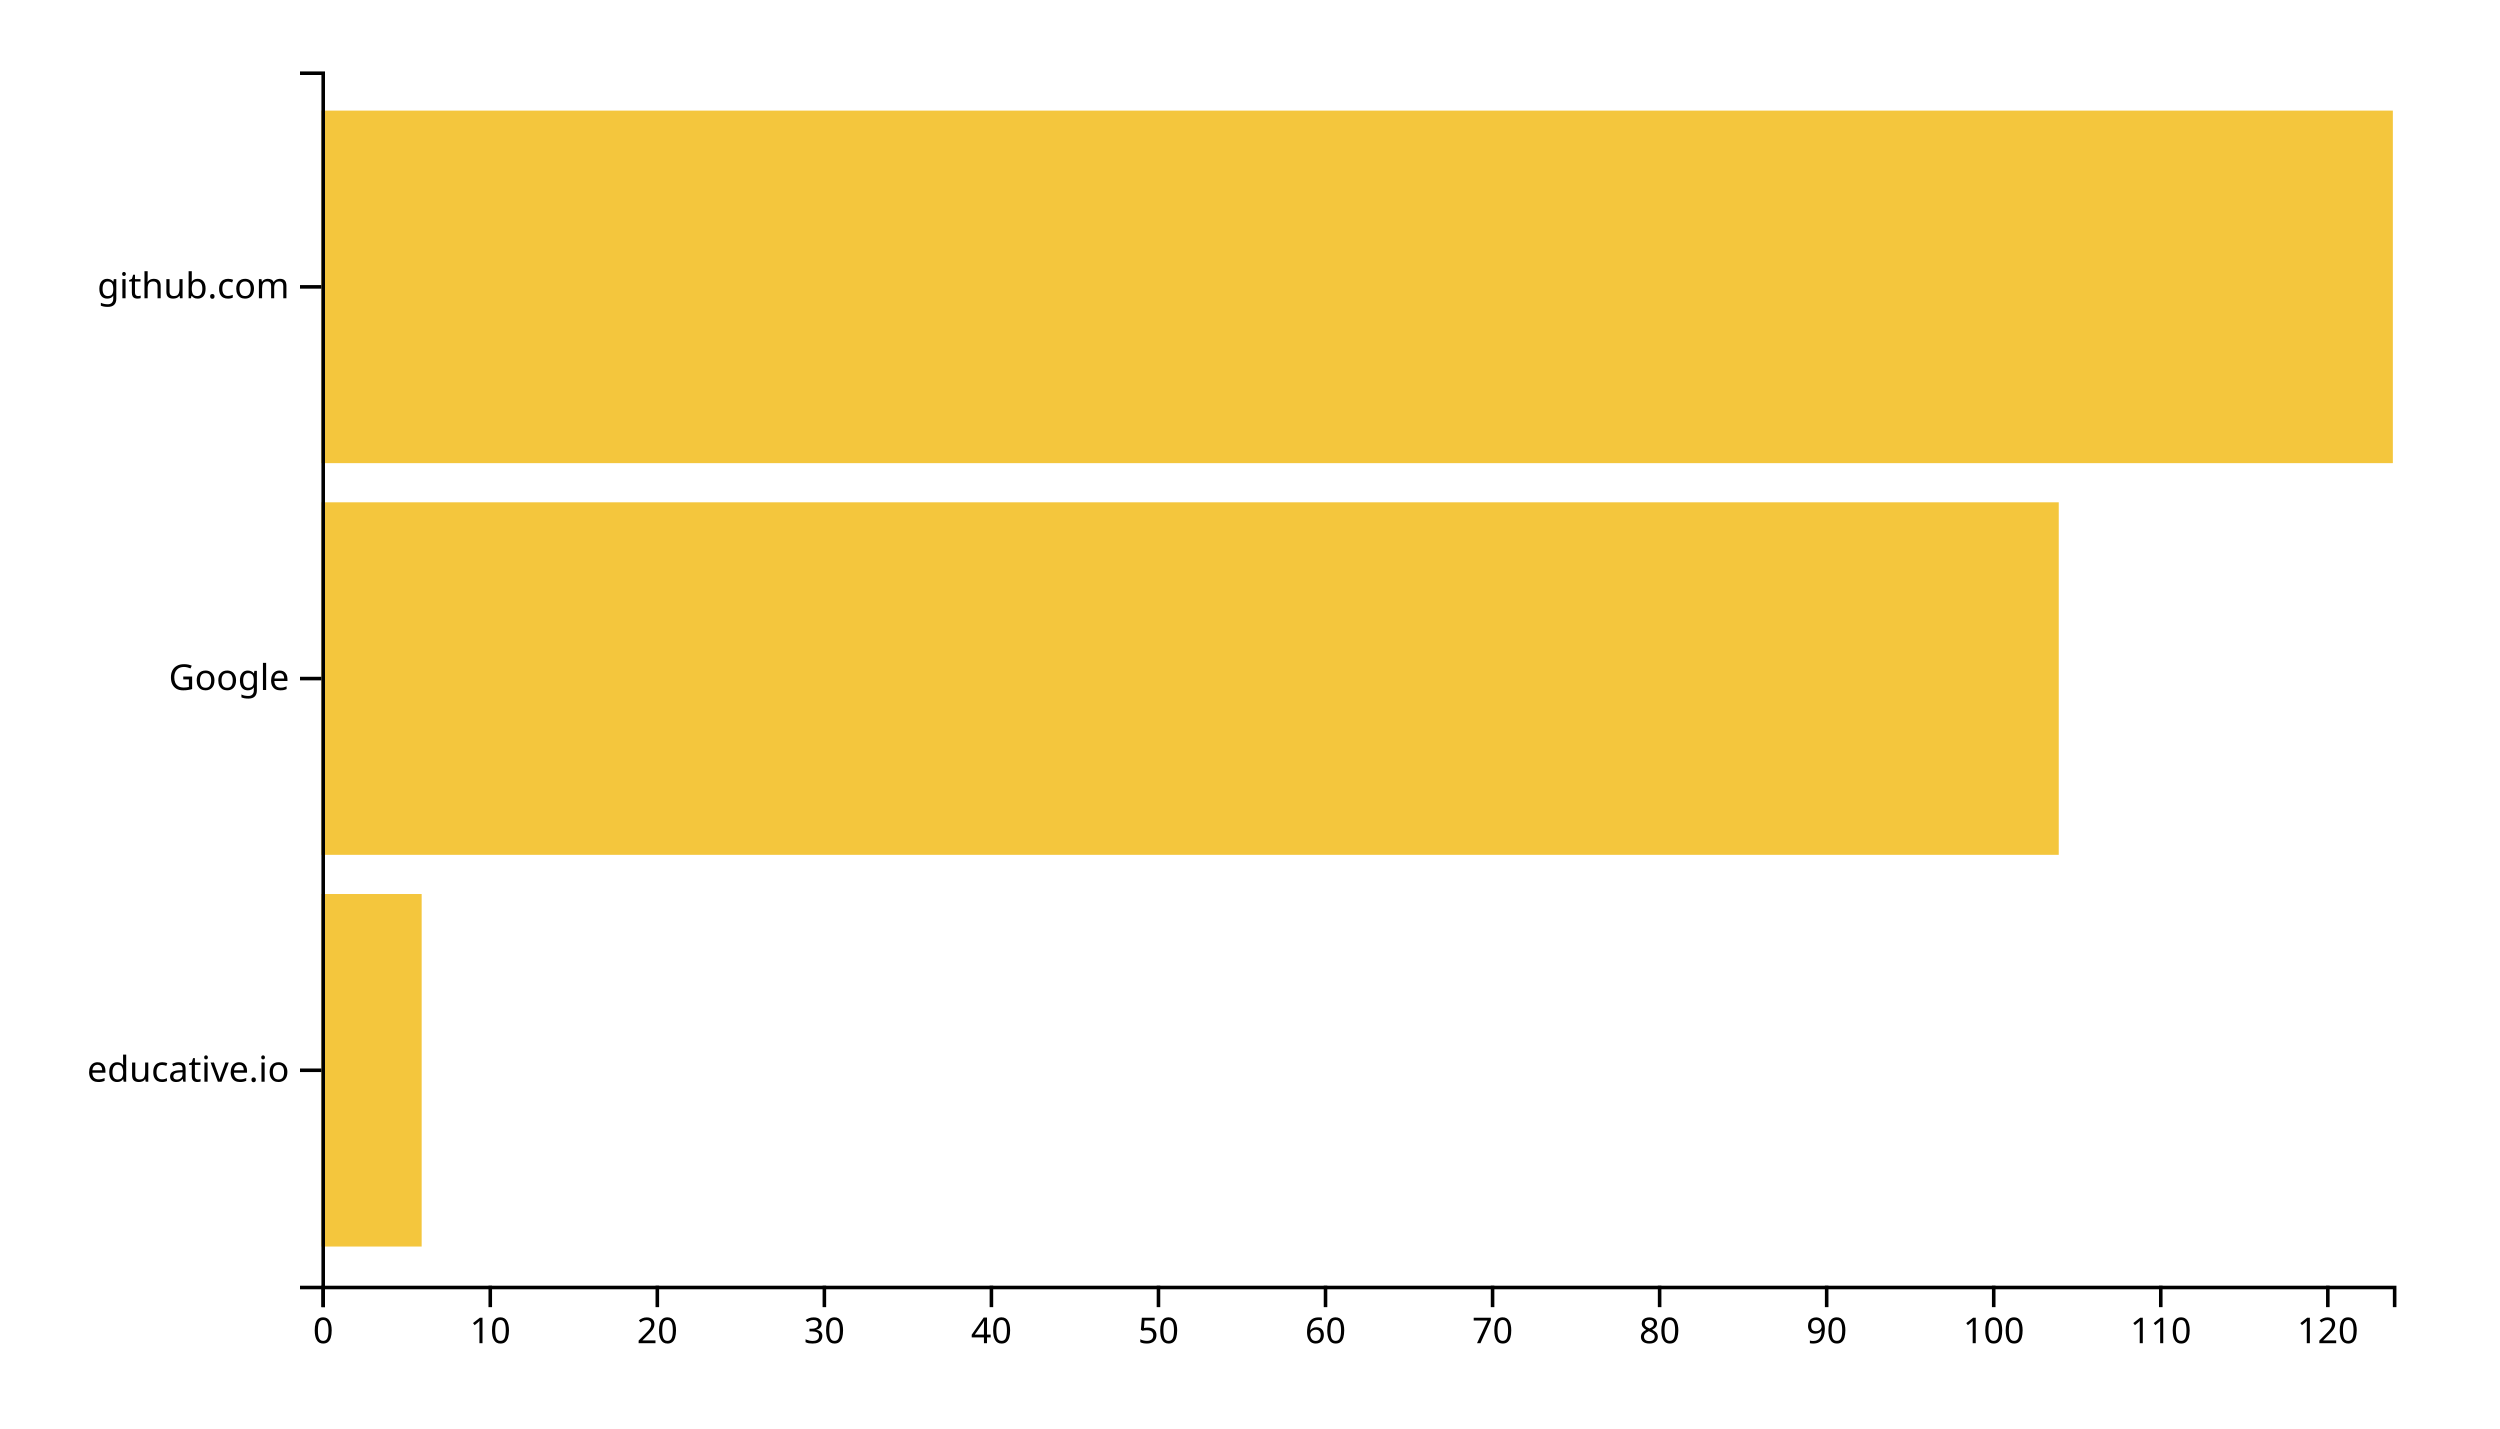
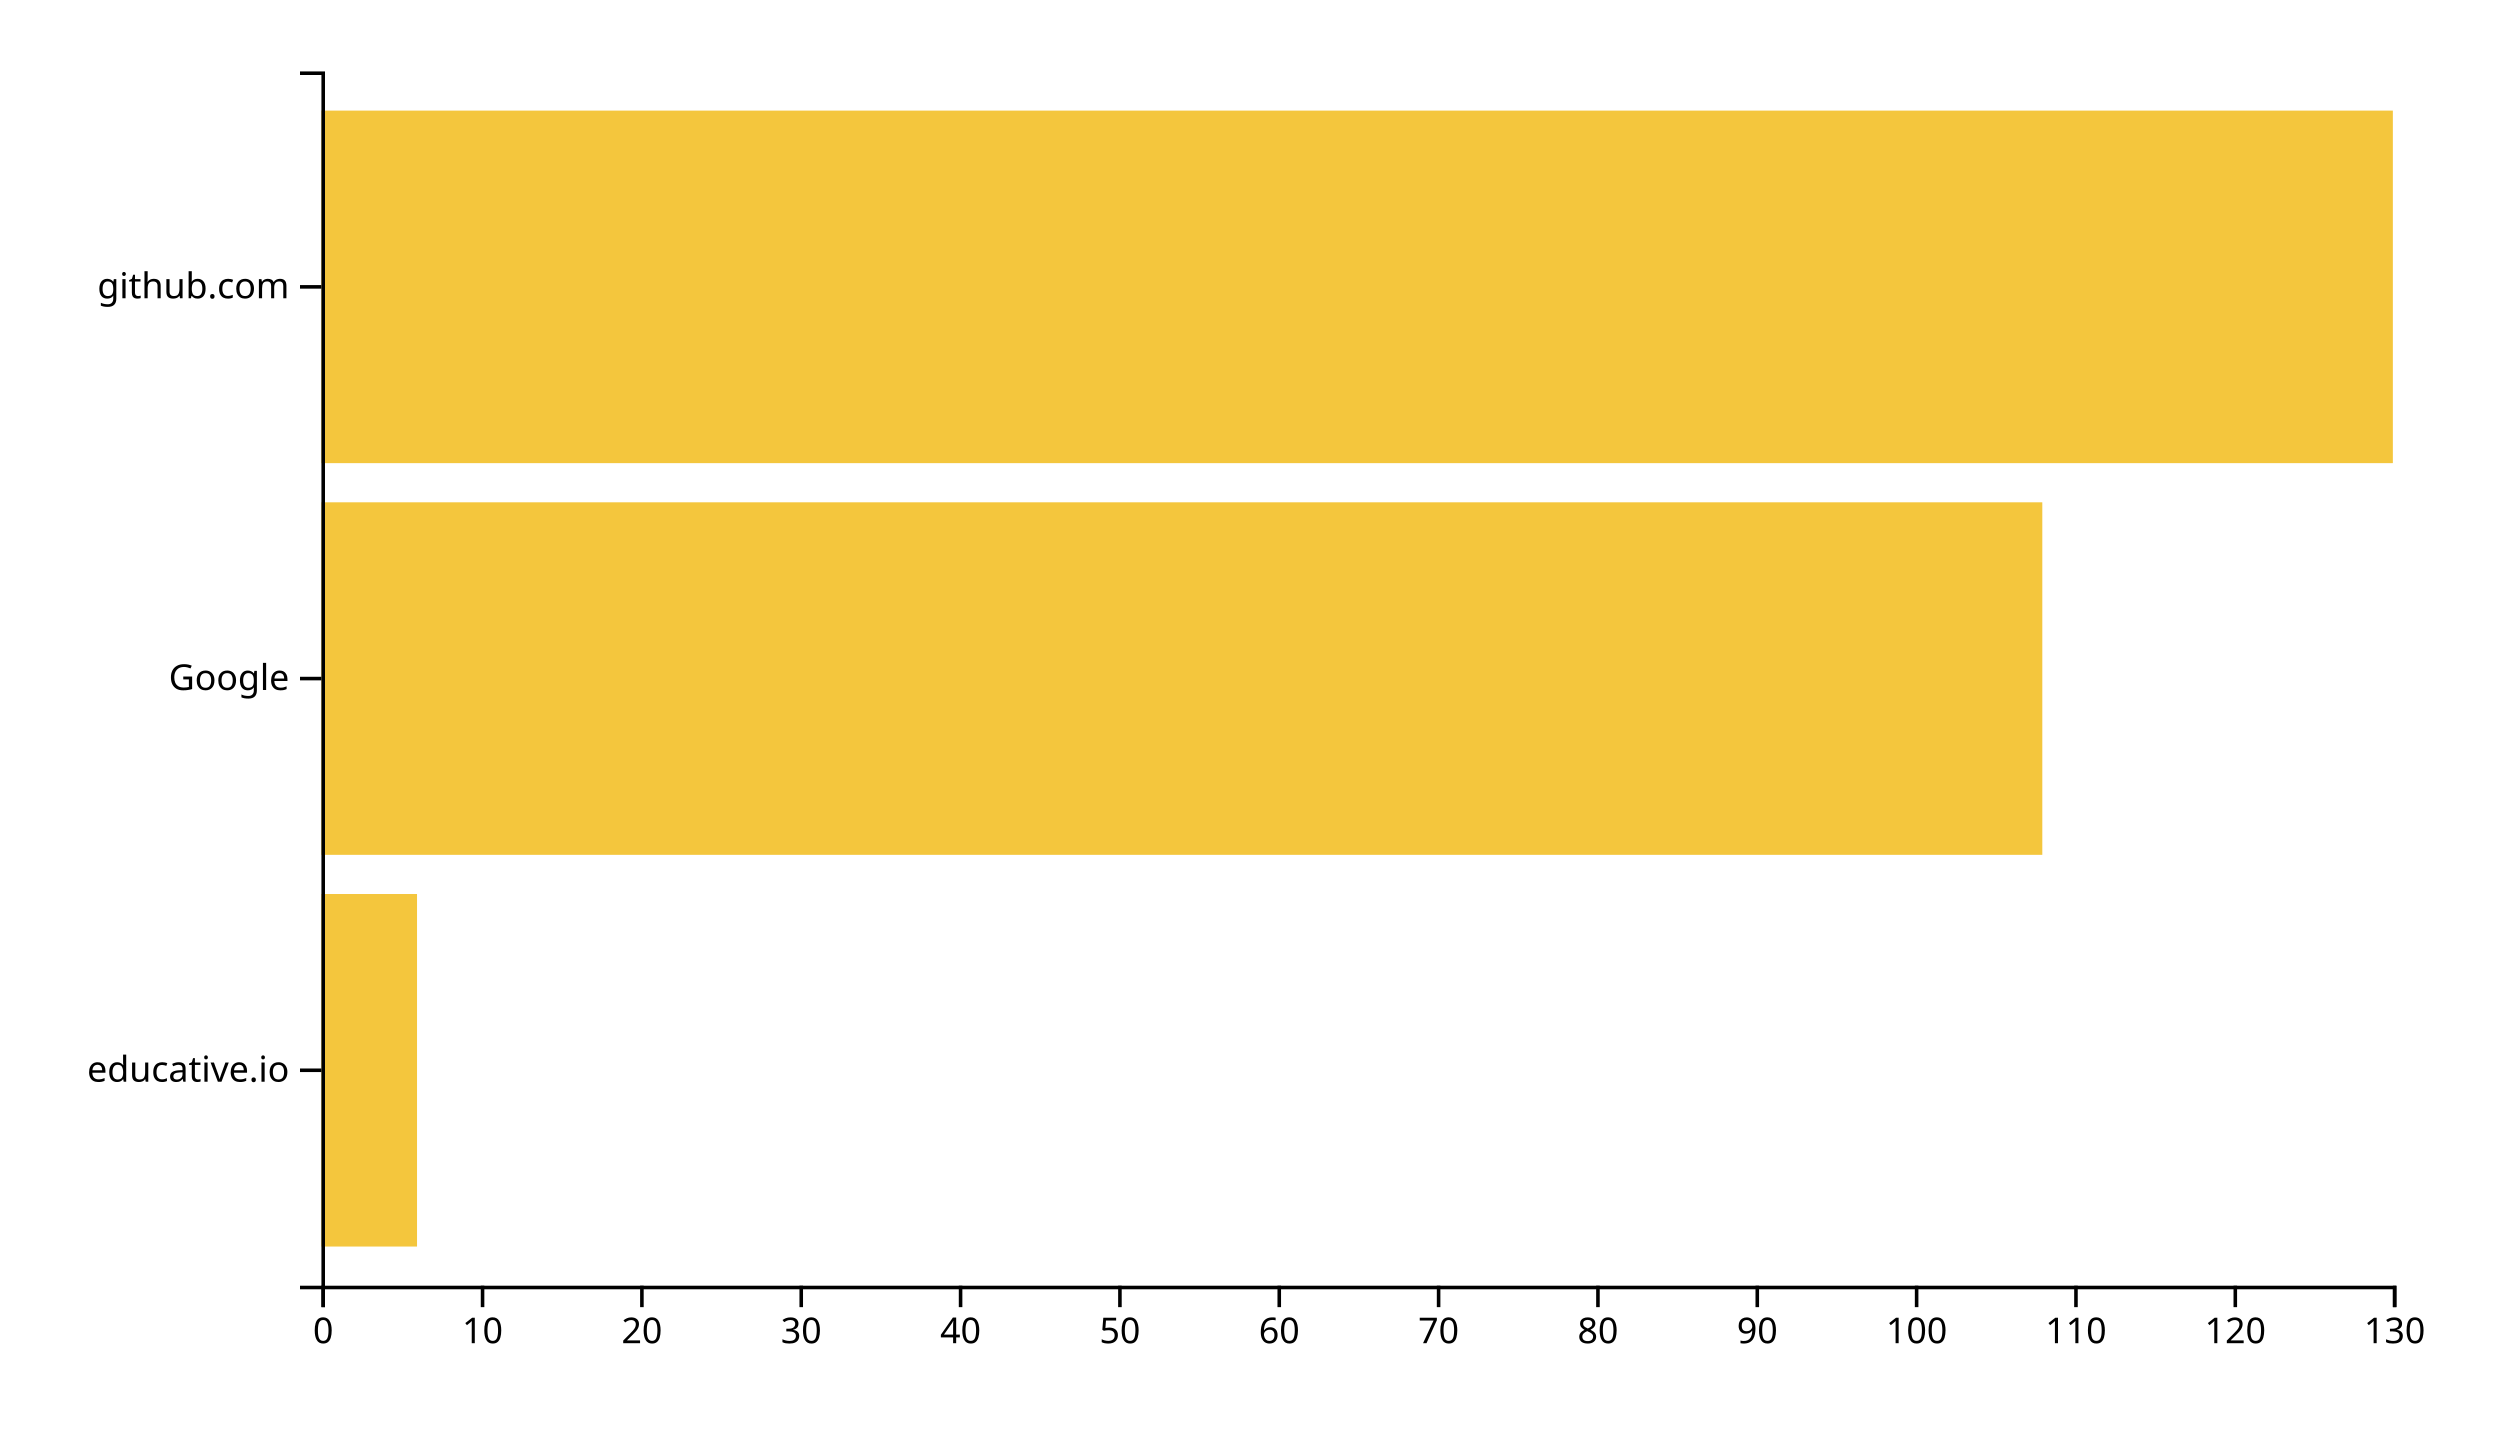
<svg xmlns="http://www.w3.org/2000/svg" width="700" height="400">
  <g transform="translate(90,20)">
-     <rect class="bar" width="28.065" y="230.323" height="98.71" style="fill: #f4c63d; text-anchor: end;" />
-     <rect class="bar" width="486.452" y="120.645" height="98.71" style="fill: #f4c63d; text-anchor: end;" />
+     <rect class="bar" width="26.769" y="230.323" height="98.71" style="fill: #f4c63d; text-anchor: end;" />
+     <rect class="bar" width="481.846" y="120.645" height="98.71" style="fill: #f4c63d; text-anchor: end;" />
    <rect class="bar" width="580" y="10.968" height="98.71" style="fill: #f4c63d; text-anchor: end;" />
    <g transform="translate(0,340)" fill="none" font-size="10" font-family="sans-serif" text-anchor="middle">
      <path class="domain" stroke="currentColor" d="M0.5,6V0.5H580.5V6" />
      <g class="tick" opacity="1" transform="translate(0.5,0)">
        <line stroke="currentColor" y2="6" />
        <text fill="currentColor" y="9" dy="0.71em">0</text>
      </g>
-       <g class="tick" opacity="1" transform="translate(47.27419,0)">
+       <g class="tick" opacity="1" transform="translate(45.11538,0)">
        <line stroke="currentColor" y2="6" />
        <text fill="currentColor" y="9" dy="0.71em">10</text>
      </g>
-       <g class="tick" opacity="1" transform="translate(94.04839,0)">
+       <g class="tick" opacity="1" transform="translate(89.73077,0)">
        <line stroke="currentColor" y2="6" />
        <text fill="currentColor" y="9" dy="0.71em">20</text>
      </g>
-       <g class="tick" opacity="1" transform="translate(140.8226,0)">
+       <g class="tick" opacity="1" transform="translate(134.3462,0)">
        <line stroke="currentColor" y2="6" />
        <text fill="currentColor" y="9" dy="0.71em">30</text>
      </g>
-       <g class="tick" opacity="1" transform="translate(187.5968,0)">
+       <g class="tick" opacity="1" transform="translate(178.9615,0)">
        <line stroke="currentColor" y2="6" />
        <text fill="currentColor" y="9" dy="0.71em">40</text>
      </g>
-       <g class="tick" opacity="1" transform="translate(234.371,0)">
+       <g class="tick" opacity="1" transform="translate(223.5769,0)">
        <line stroke="currentColor" y2="6" />
        <text fill="currentColor" y="9" dy="0.71em">50</text>
      </g>
-       <g class="tick" opacity="1" transform="translate(281.1452,0)">
+       <g class="tick" opacity="1" transform="translate(268.1923,0)">
        <line stroke="currentColor" y2="6" />
        <text fill="currentColor" y="9" dy="0.71em">60</text>
      </g>
-       <g class="tick" opacity="1" transform="translate(327.9194,0)">
+       <g class="tick" opacity="1" transform="translate(312.8077,0)">
        <line stroke="currentColor" y2="6" />
        <text fill="currentColor" y="9" dy="0.71em">70</text>
      </g>
-       <g class="tick" opacity="1" transform="translate(374.6935,0)">
+       <g class="tick" opacity="1" transform="translate(357.4231,0)">
        <line stroke="currentColor" y2="6" />
        <text fill="currentColor" y="9" dy="0.71em">80</text>
      </g>
-       <g class="tick" opacity="1" transform="translate(421.4677,0)">
+       <g class="tick" opacity="1" transform="translate(402.0385,0)">
        <line stroke="currentColor" y2="6" />
        <text fill="currentColor" y="9" dy="0.71em">90</text>
      </g>
-       <g class="tick" opacity="1" transform="translate(468.2419,0)">
+       <g class="tick" opacity="1" transform="translate(446.6538,0)">
        <line stroke="currentColor" y2="6" />
        <text fill="currentColor" y="9" dy="0.71em">100</text>
      </g>
-       <g class="tick" opacity="1" transform="translate(515.0161,0)">
+       <g class="tick" opacity="1" transform="translate(491.2692,0)">
        <line stroke="currentColor" y2="6" />
        <text fill="currentColor" y="9" dy="0.71em">110</text>
      </g>
-       <g class="tick" opacity="1" transform="translate(561.7903,0)">
+       <g class="tick" opacity="1" transform="translate(535.8846,0)">
        <line stroke="currentColor" y2="6" />
        <text fill="currentColor" y="9" dy="0.71em">120</text>
+       </g>
+       <g class="tick" opacity="1" transform="translate(580.5,0)">
+         <line stroke="currentColor" y2="6" />
+         <text fill="currentColor" y="9" dy="0.71em">130</text>
      </g>
    </g>
    <g fill="none" font-size="10" font-family="sans-serif" text-anchor="end">
      <path class="domain" stroke="currentColor" d="M-6,340.5H0.5V0.5H-6" />
      <g class="tick" opacity="1" transform="translate(0,279.6774)">
        <line stroke="currentColor" x2="-6" />
        <text fill="currentColor" x="-9" dy="0.32em">educative.io</text>
      </g>
      <g class="tick" opacity="1" transform="translate(0,170)">
        <line stroke="currentColor" x2="-6" />
        <text fill="currentColor" x="-9" dy="0.32em">Google</text>
      </g>
      <g class="tick" opacity="1" transform="translate(0,60.32258)">
        <line stroke="currentColor" x2="-6" />
        <text fill="currentColor" x="-9" dy="0.32em">github.com</text>
      </g>
    </g>
  </g>
</svg>
